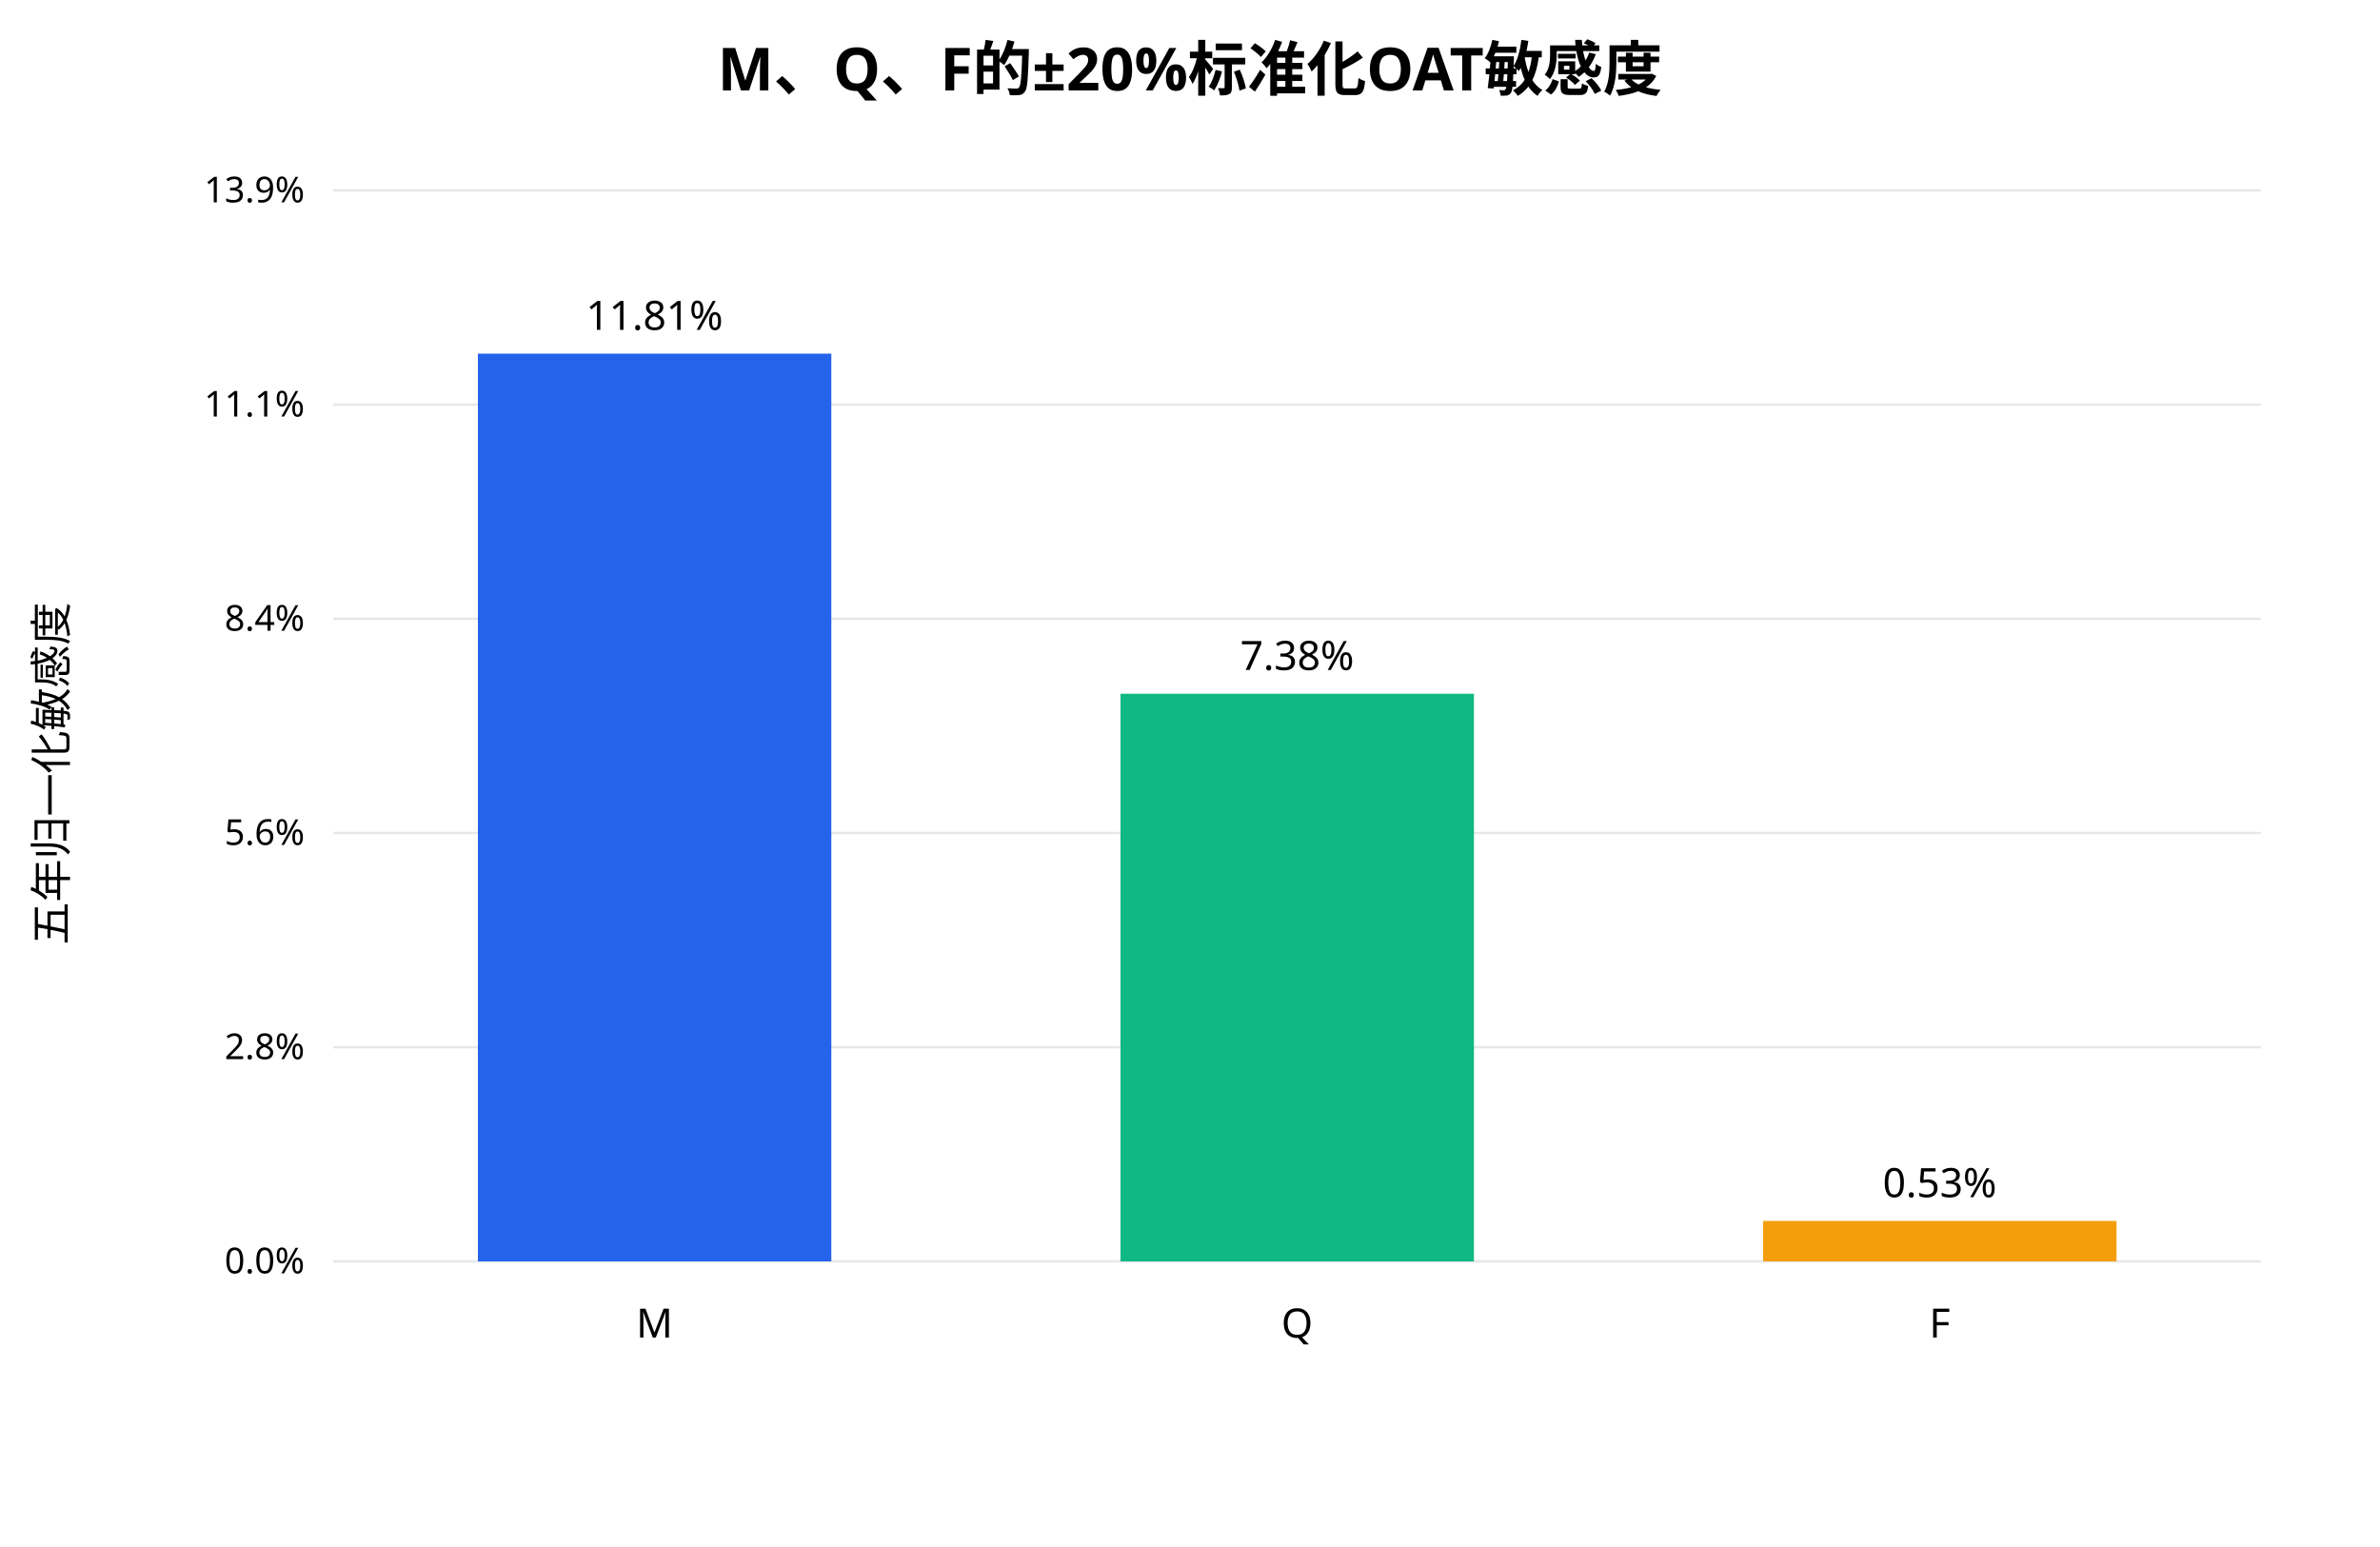
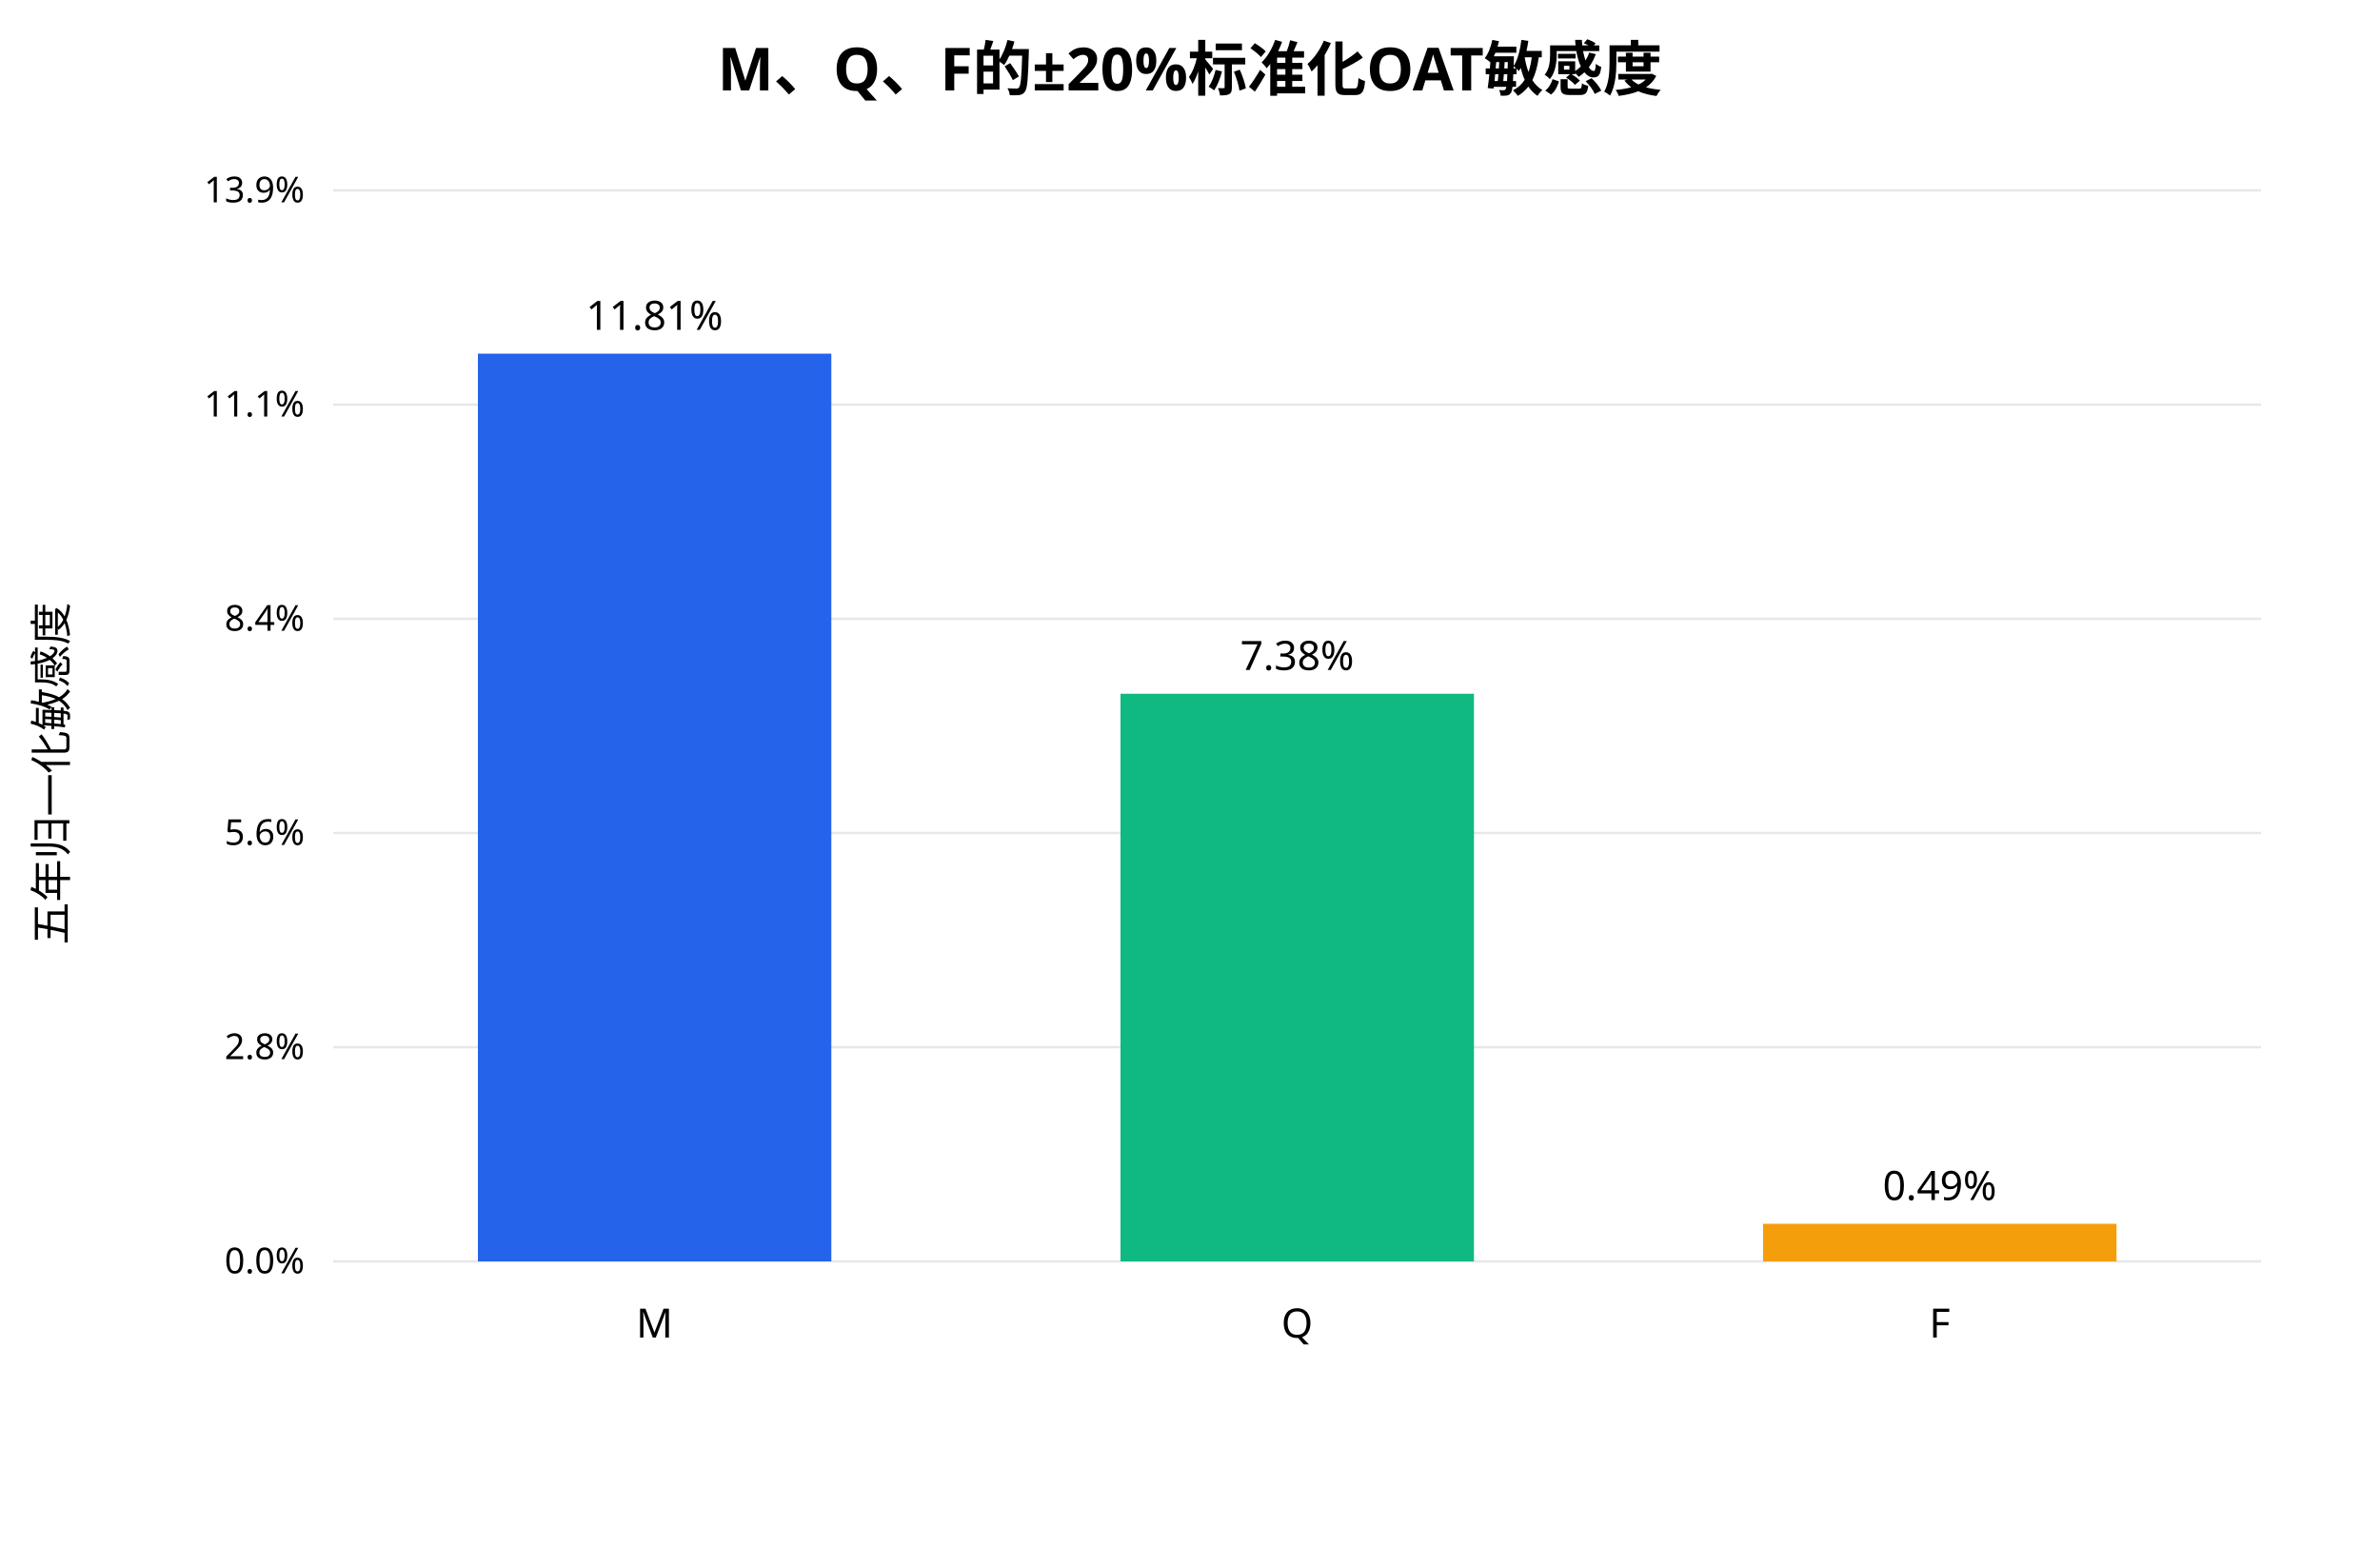
<svg xmlns="http://www.w3.org/2000/svg" width="1000" height="650">
  <rect width="100%" height="100%" fill="white" />
  <text x="500.0" y="38" text-anchor="middle" font-size="25" font-family="Microsoft YaHei" font-weight="700">M、Q、F的±20%标准化OAT敏感度</text>
  <line x1="140" y1="530.0" x2="950" y2="530.0" stroke="#e5e7eb" />
  <text x="128" y="535.0" text-anchor="end" font-size="15" font-family="Microsoft YaHei">0.0%</text>
  <line x1="140" y1="440.0" x2="950" y2="440.0" stroke="#e5e7eb" />
  <text x="128" y="445.0" text-anchor="end" font-size="15" font-family="Microsoft YaHei">2.8%</text>
  <line x1="140" y1="350.0" x2="950" y2="350.0" stroke="#e5e7eb" />
  <text x="128" y="355.0" text-anchor="end" font-size="15" font-family="Microsoft YaHei">5.6%</text>
  <line x1="140" y1="260.0" x2="950" y2="260.0" stroke="#e5e7eb" />
  <text x="128" y="265.0" text-anchor="end" font-size="15" font-family="Microsoft YaHei">8.4%</text>
  <line x1="140" y1="170.0" x2="950" y2="170.0" stroke="#e5e7eb" />
  <text x="128" y="175.0" text-anchor="end" font-size="15" font-family="Microsoft YaHei">11.1%</text>
  <line x1="140" y1="80.0" x2="950" y2="80.0" stroke="#e5e7eb" />
  <text x="128" y="85.0" text-anchor="end" font-size="15" font-family="Microsoft YaHei">13.9%</text>
  <rect x="200.8" y="148.6" width="148.5" height="381.4" fill="#2563eb" />
  <text x="275.0" y="138.6" text-anchor="middle" font-size="17" font-family="Microsoft YaHei">11.81%</text>
  <text x="275.0" y="562" text-anchor="middle" font-size="17" font-family="Microsoft YaHei">M</text>
  <rect x="470.8" y="291.5" width="148.5" height="238.5" fill="#10b981" />
  <text x="545.0" y="281.5" text-anchor="middle" font-size="17" font-family="Microsoft YaHei">7.38%</text>
  <text x="545.0" y="562" text-anchor="middle" font-size="17" font-family="Microsoft YaHei">Q</text>
-   <rect x="740.8" y="513.0" width="148.5" height="17.0" fill="#f59e0b" />
-   <text x="815.0" y="503.0" text-anchor="middle" font-size="17" font-family="Microsoft YaHei">0.53%</text>
+   <rect x="740.8" y="514.2" width="148.5" height="15.8" fill="#f59e0b" />
+   <text x="815.0" y="504.2" text-anchor="middle" font-size="17" font-family="Microsoft YaHei">0.49%</text>
  <text x="815.0" y="562" text-anchor="middle" font-size="17" font-family="Microsoft YaHei">F</text>
  <text x="28" y="325.0" transform="rotate(-90 28 325.0)" text-anchor="middle" font-size="18" font-family="Microsoft YaHei">五年归一化敏感度</text>
</svg>
